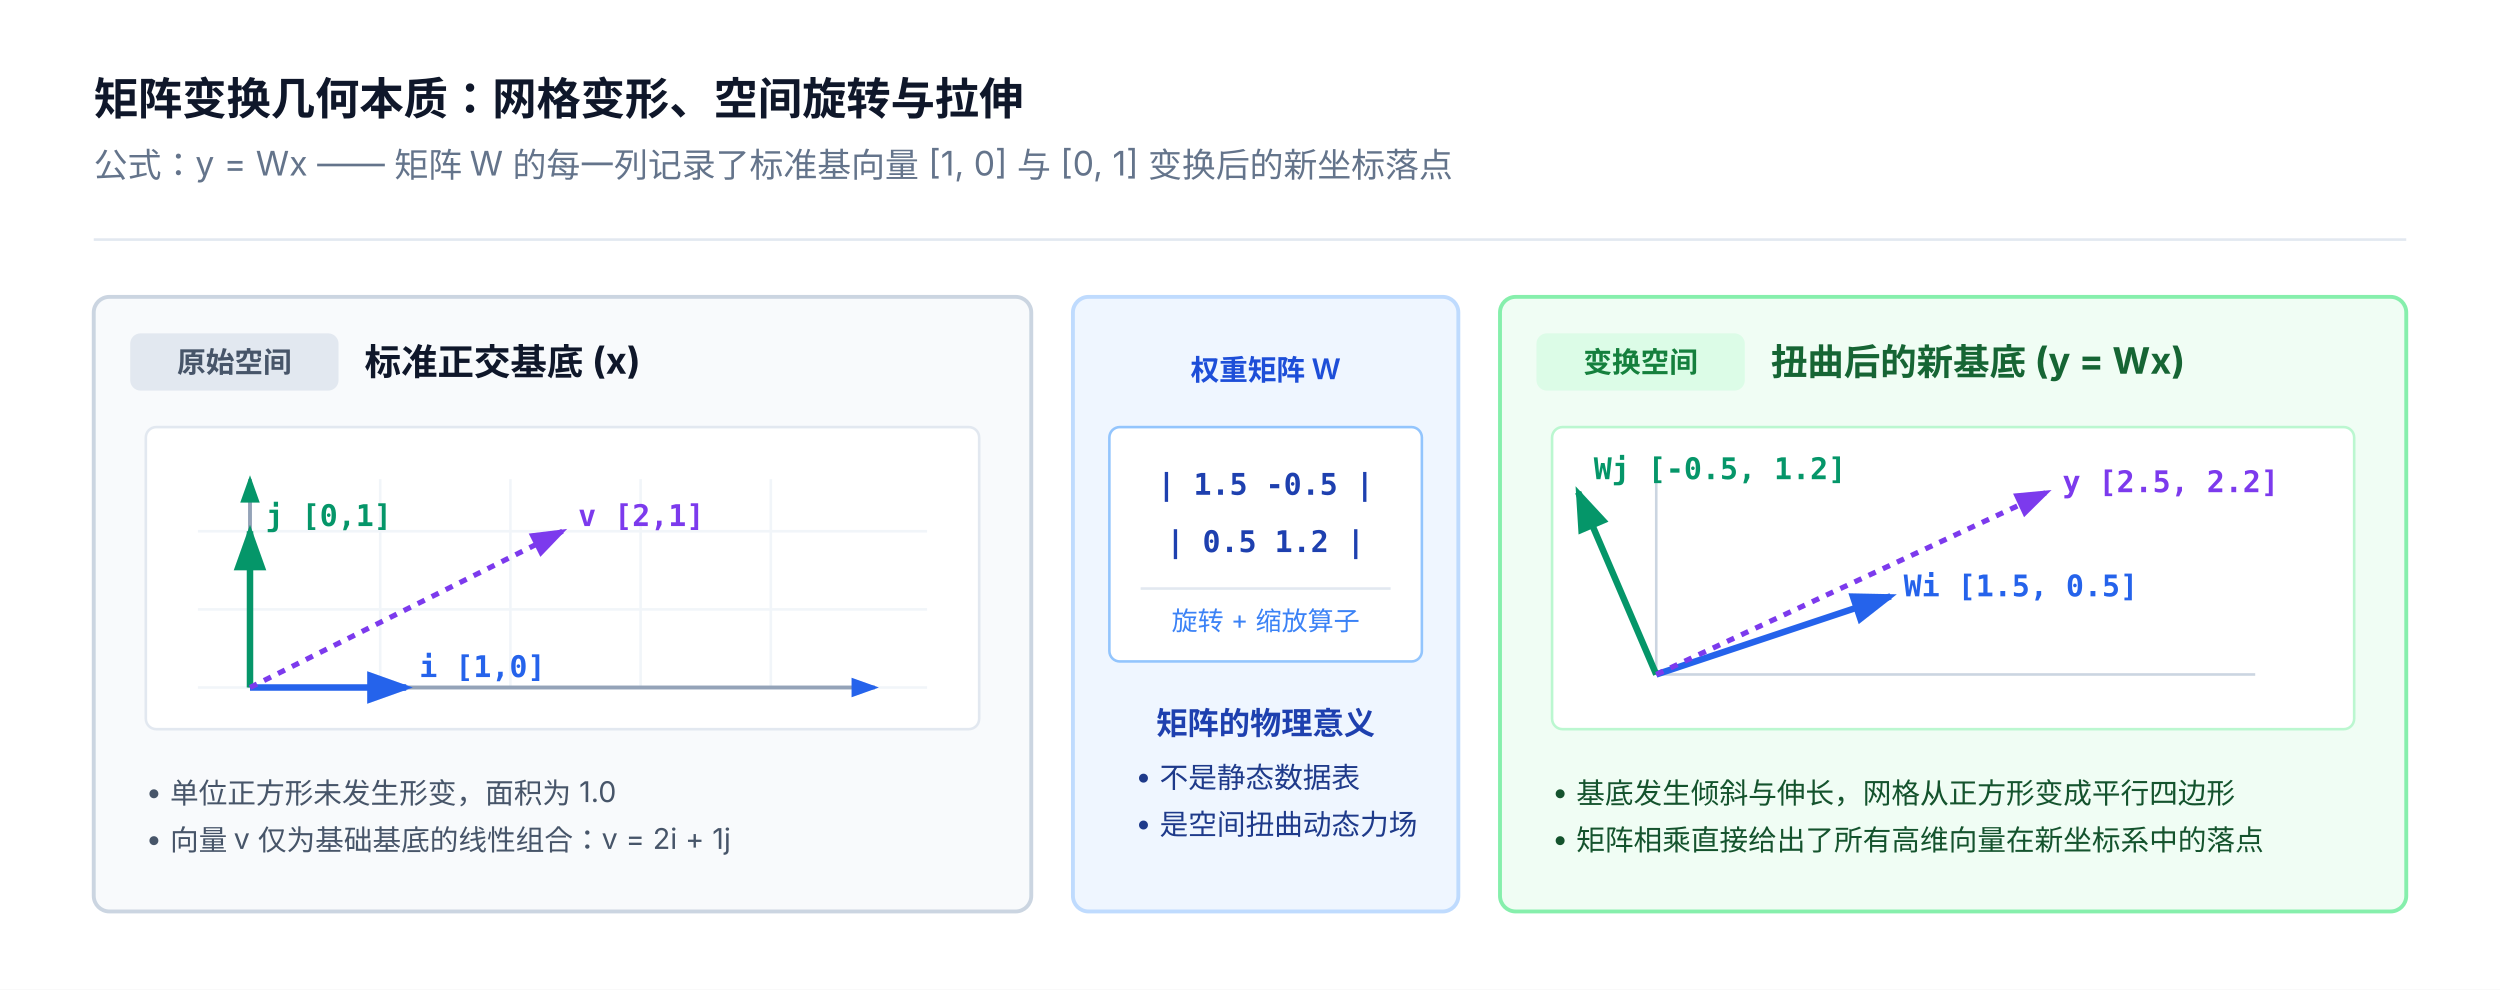
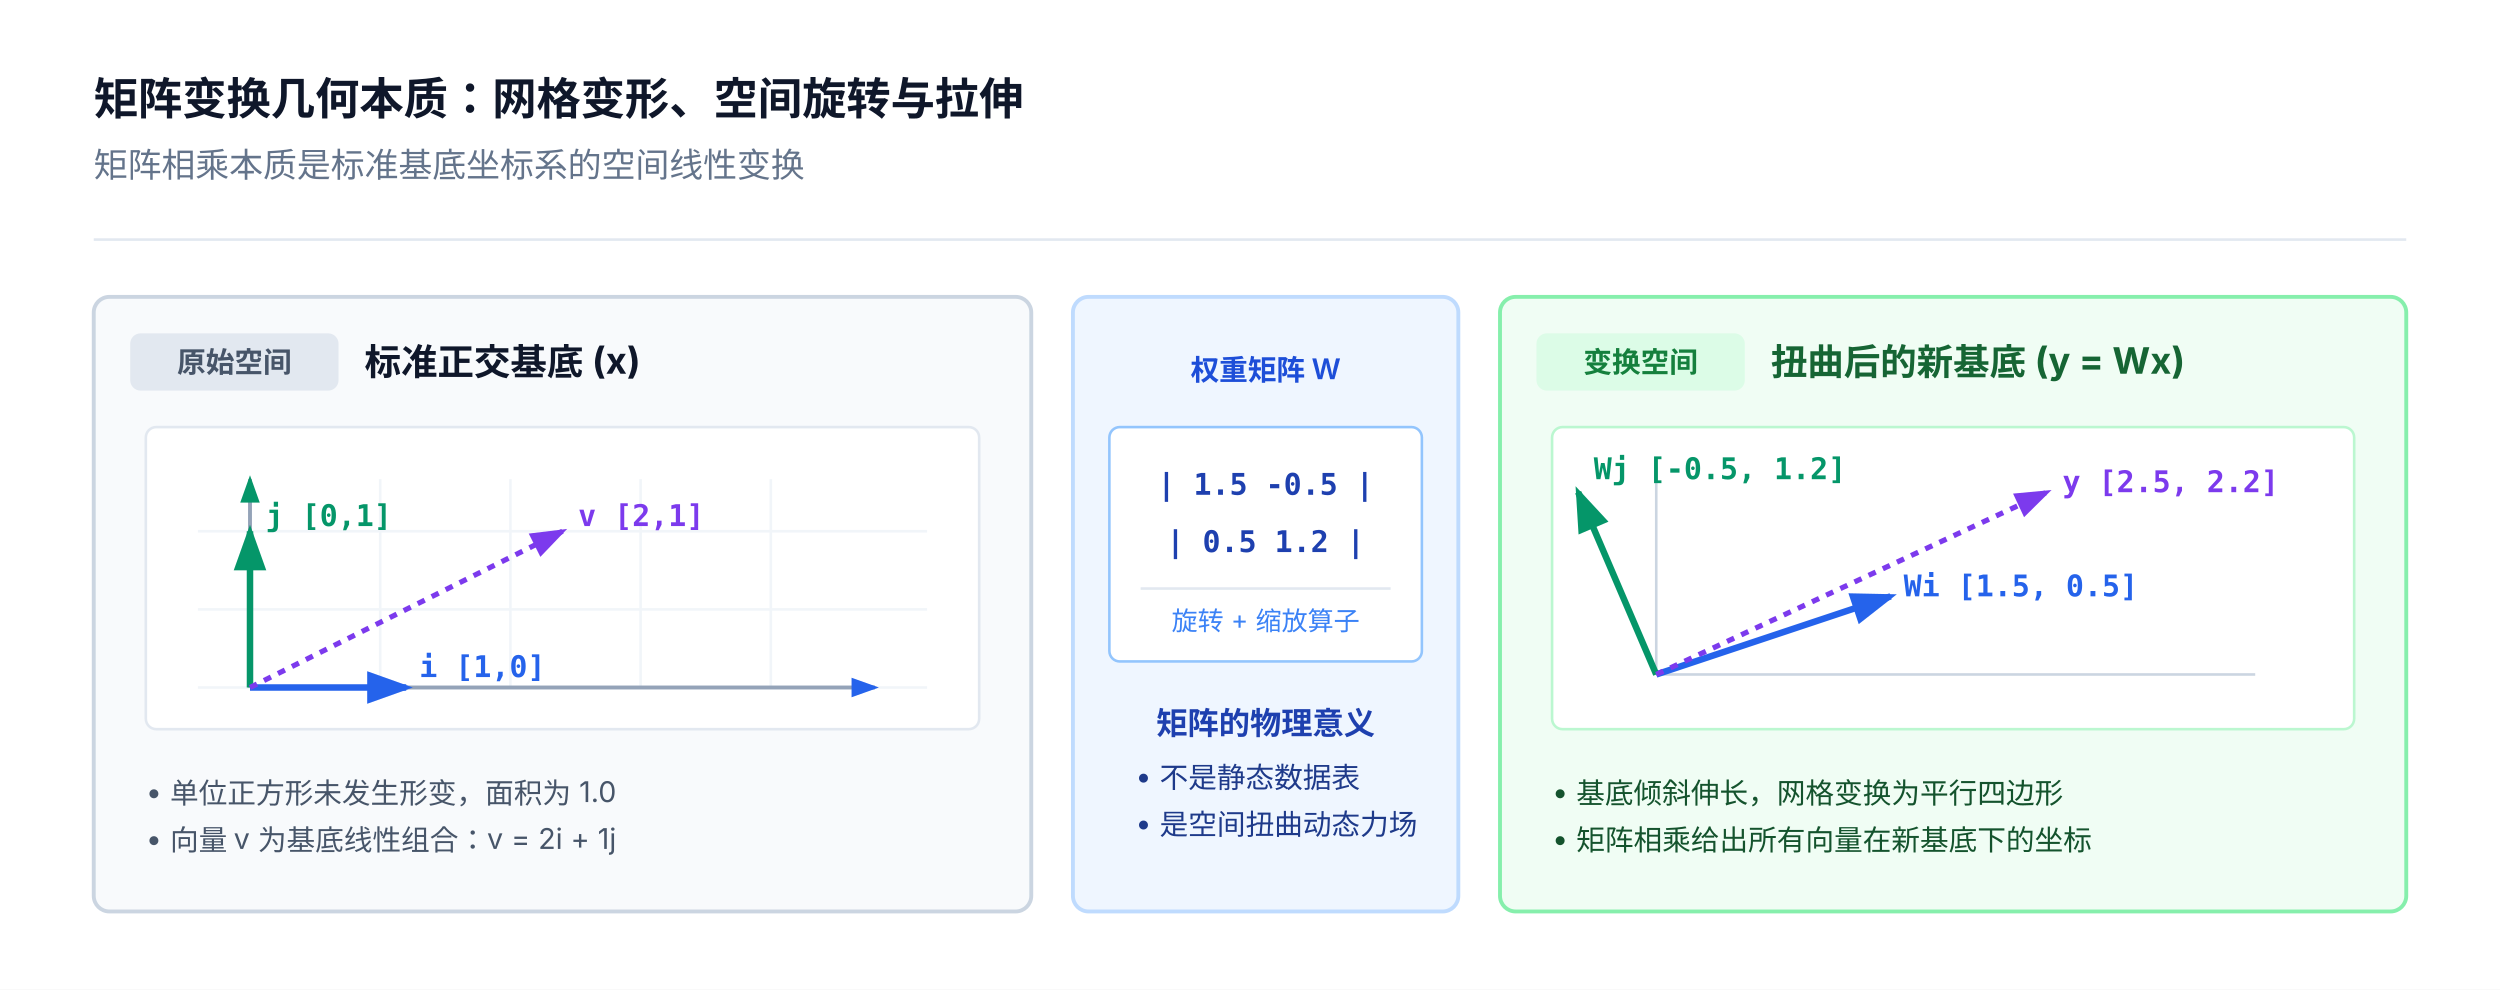
<svg xmlns="http://www.w3.org/2000/svg" viewBox="0 0 960 380" width="960" height="380">
  <defs>
    <style>
      text { font-family: -apple-system, BlinkMacSystemFont, "PingFang SC", "Segoe UI", "Noto Sans SC", sans-serif; }
      .title { font-size: 17px; font-weight: 700; fill: #0f172a; }
      .subtitle { font-size: 13px; font-weight: 400; fill: #64748b; }
      .col-title { font-size: 14px; font-weight: 700; }
      .tag { font-size: 11px; font-weight: 600; }
      .box-label { font-size: 12px; font-weight: 700; }
      .box-desc { font-size: 11px; font-weight: 400; line-height: 1.4; }
      .mono { font-family: "IBM Plex Mono", monospace; font-size: 11px; }
      .mono-bold { font-family: "IBM Plex Mono", monospace; font-size: 11.5px; font-weight: 700; }
    </style>
    <marker id="arrow-blue" markerWidth="7" markerHeight="5" refX="6" refY="2.5" orient="auto">
      <polygon points="0 0, 7 2.5, 0 5" fill="#2563eb" />
    </marker>
    <marker id="arrow-emerald" markerWidth="7" markerHeight="5" refX="6" refY="2.5" orient="auto">
      <polygon points="0 0, 7 2.5, 0 5" fill="#059669" />
    </marker>
    <marker id="arrow-purple" markerWidth="7" markerHeight="5" refX="6" refY="2.5" orient="auto">
      <polygon points="0 0, 7 2.5, 0 5" fill="#7c3aed" />
    </marker>
  </defs>
  <rect width="960" height="380" fill="#ffffff" />
  <text x="36" y="44" class="title">矩阵变换几何本质：网格变形、空间旋转与拉伸</text>
-   <text x="36" y="68" class="subtitle">公式：y = Wx —— 矩阵 W 的每一列记录了标准基向量 [1, 0] 与 [0, 1] 变换后的新坐标落点</text>
+   <text x="36" y="68" class="subtitle">矩阵相乘本质是标准基底坐标系的空间线性变换</text>
  <line x1="36" y1="92" x2="924" y2="92" stroke="#e2e8f0" stroke-width="1" />
  <g transform="translate(36, 114)">
    <g transform="translate(0, 0)">
      <rect width="360" height="236" rx="6" fill="#f8fafc" stroke="#cbd5e1" stroke-width="1.5" />
      <rect x="14" y="14" width="80" height="22" rx="4" fill="#e2e8f0" />
      <text x="54" y="29" text-anchor="middle" class="tag" fill="#475569">原始空间</text>
      <text x="104" y="30" class="col-title" fill="#0f172a">标准正交基底 (x)</text>
      <g transform="translate(20, 50)">
        <rect width="320" height="116" rx="4" fill="#ffffff" stroke="#e2e8f0" />
        <path d="M 40 20 L 40 100 M 90 20 L 90 100 M 140 20 L 140 100 M 190 20 L 190 100 M 240 20 L 240 100" stroke="#f1f5f9" stroke-width="1" />
        <path d="M 20 40 L 300 40 M 20 70 L 300 70 M 20 100 L 300 100" stroke="#f1f5f9" stroke-width="1" />
        <line x1="40" y1="100" x2="280" y2="100" stroke="#94a3b8" stroke-width="1.5" marker-end="url(#arrow-blue)" />
        <line x1="40" y1="100" x2="40" y2="20" stroke="#94a3b8" stroke-width="1.5" marker-end="url(#arrow-emerald)" />
        <line x1="40" y1="100" x2="100" y2="100" stroke="#2563eb" stroke-width="2.5" marker-end="url(#arrow-blue)" />
        <text x="105" y="96" class="mono-bold" fill="#2563eb">i [1,0]</text>
        <line x1="40" y1="100" x2="40" y2="40" stroke="#059669" stroke-width="2.5" marker-end="url(#arrow-emerald)" />
        <text x="46" y="38" class="mono-bold" fill="#059669">j [0,1]</text>
        <line x1="40" y1="100" x2="160" y2="40" stroke="#7c3aed" stroke-width="2" stroke-dasharray="3 3" marker-end="url(#arrow-purple)" />
        <text x="166" y="38" class="mono-bold" fill="#7c3aed">v [2,1]</text>
      </g>
      <g transform="translate(20, 176)">
        <text x="0" y="18" class="box-desc" fill="#475569">• 单位正方形未发生形变，面积为 1.0</text>
-         <text x="0" y="36" class="box-desc" fill="#475569">• 向量 v 仅为基础基底的线性组合：v = 2i + 1j</text>
+         <text x="0" y="36" class="box-desc" fill="#475569">• 向量 v 为基底线性组合：v = 2i + 1j</text>
      </g>
    </g>
    <g transform="translate(376, 0)">
      <rect width="148" height="236" rx="6" fill="#eff6ff" stroke="#bfdbfe" stroke-width="1.5" />
      <text x="74" y="32" text-anchor="middle" class="tag" fill="#1d4ed8">权重矩阵 W</text>
      <g transform="translate(14, 50)">
        <rect width="120" height="90" rx="4" fill="#ffffff" stroke="#93c5fd" />
        <text x="60" y="26" text-anchor="middle" class="mono-bold" fill="#1e40af">| 1.5 -0.5 |</text>
        <text x="60" y="48" text-anchor="middle" class="mono-bold" fill="#1e40af">| 0.5  1.2 |</text>
        <line x1="12" y1="62" x2="108" y2="62" stroke="#e2e8f0" stroke-width="1" />
        <text x="60" y="78" text-anchor="middle" font-size="10px" fill="#3b82f6">旋转 + 缩放算子</text>
      </g>
      <g transform="translate(14, 150)">
        <text x="60" y="18" text-anchor="middle" class="box-label" fill="#1e40af">矩阵的物理意义</text>
        <text x="10" y="38" class="box-desc" fill="#1e3a8a">• 不是静态数据表</text>
        <text x="10" y="56" class="box-desc" fill="#1e3a8a">• 是空间扭曲动态力场</text>
      </g>
    </g>
    <g transform="translate(540, 0)">
      <rect width="348" height="236" rx="6" fill="#f0fdf4" stroke="#86efac" stroke-width="1.5" />
      <rect x="14" y="14" width="80" height="22" rx="4" fill="#dcfce7" />
      <text x="54" y="29" text-anchor="middle" class="tag" fill="#15803d">变换空间</text>
      <text x="104" y="30" class="col-title" fill="#166534">扭曲后的新基底 (y = Wx)</text>
      <g transform="translate(20, 50)">
        <rect width="308" height="116" rx="4" fill="#ffffff" stroke="#bbf7d0" />
        <line x1="40" y1="95" x2="270" y2="95" stroke="#cbd5e1" stroke-width="1" />
        <line x1="40" y1="95" x2="40" y2="15" stroke="#cbd5e1" stroke-width="1" />
        <line x1="40" y1="95" x2="130" y2="65" stroke="#2563eb" stroke-width="2.5" marker-end="url(#arrow-blue)" />
        <text x="135" y="65" class="mono-bold" fill="#2563eb">Wi [1.5, 0.5]</text>
        <line x1="40" y1="95" x2="10" y2="25" stroke="#059669" stroke-width="2.5" marker-end="url(#arrow-emerald)" />
        <text x="16" y="20" class="mono-bold" fill="#059669">Wj [-0.5, 1.2]</text>
        <line x1="40" y1="95" x2="190" y2="25" stroke="#7c3aed" stroke-width="2" stroke-dasharray="3 3" marker-end="url(#arrow-purple)" />
        <text x="196" y="25" class="mono-bold" fill="#7c3aed">y [2.5, 2.2]</text>
      </g>
      <g transform="translate(20, 176)">
-         <text x="0" y="18" class="box-desc" fill="#14532d">• 基底发生倾斜与伸长，网格从正方形变成平行四边形</text>
-         <text x="0" y="36" class="box-desc" fill="#14532d">• 矩阵相乘直接给出了所有高维向量在新坐标系中的落点</text>
+         <text x="0" y="18" class="box-desc" fill="#14532d">• 基底倾斜伸长，网格变换为平行四边形</text>
+         <text x="0" y="36" class="box-desc" fill="#14532d">• 矩阵相乘给出所有向量在新基底下的坐标</text>
      </g>
    </g>
  </g>
</svg>
